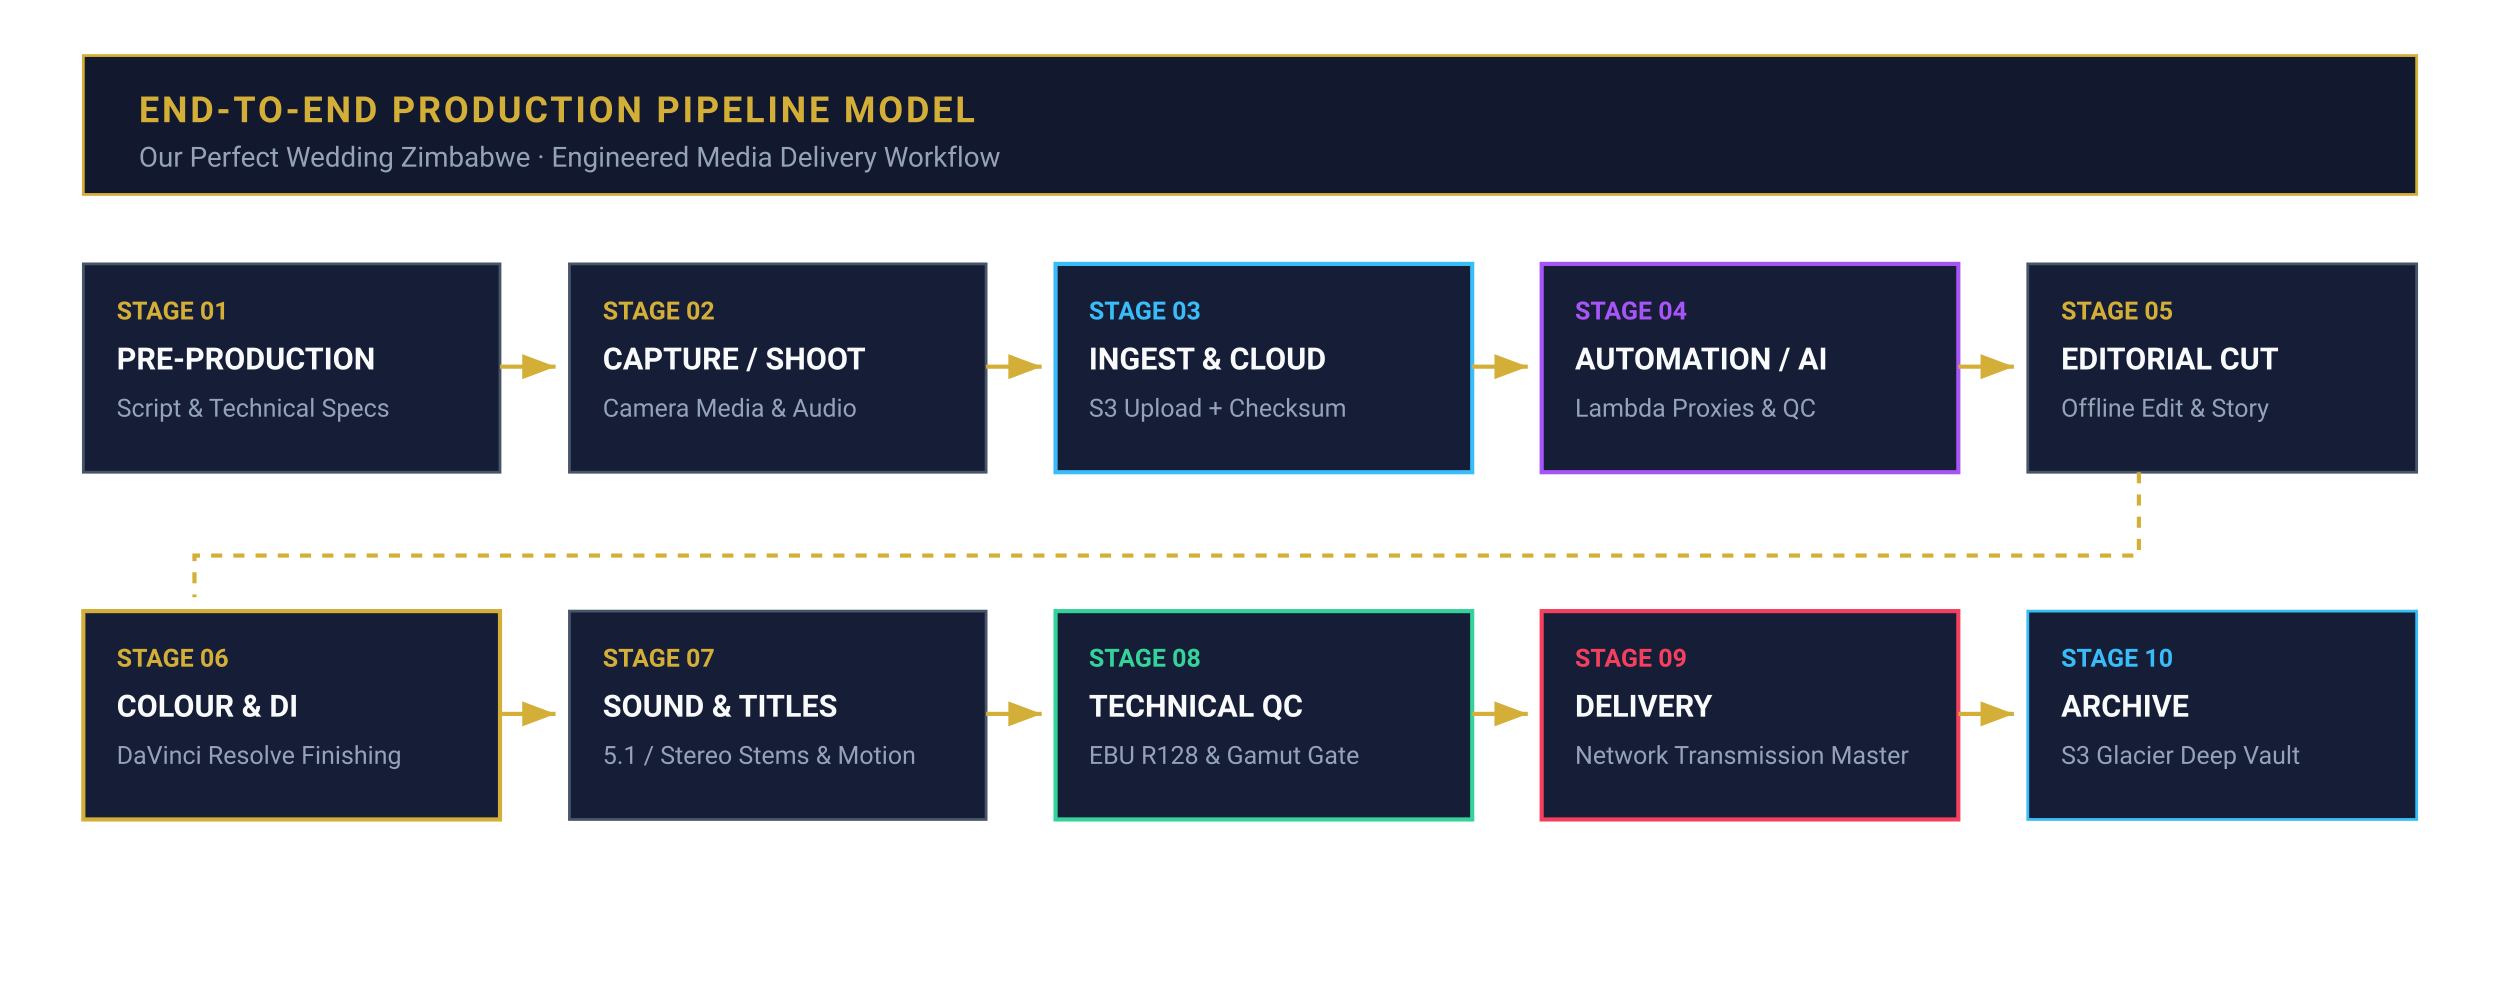
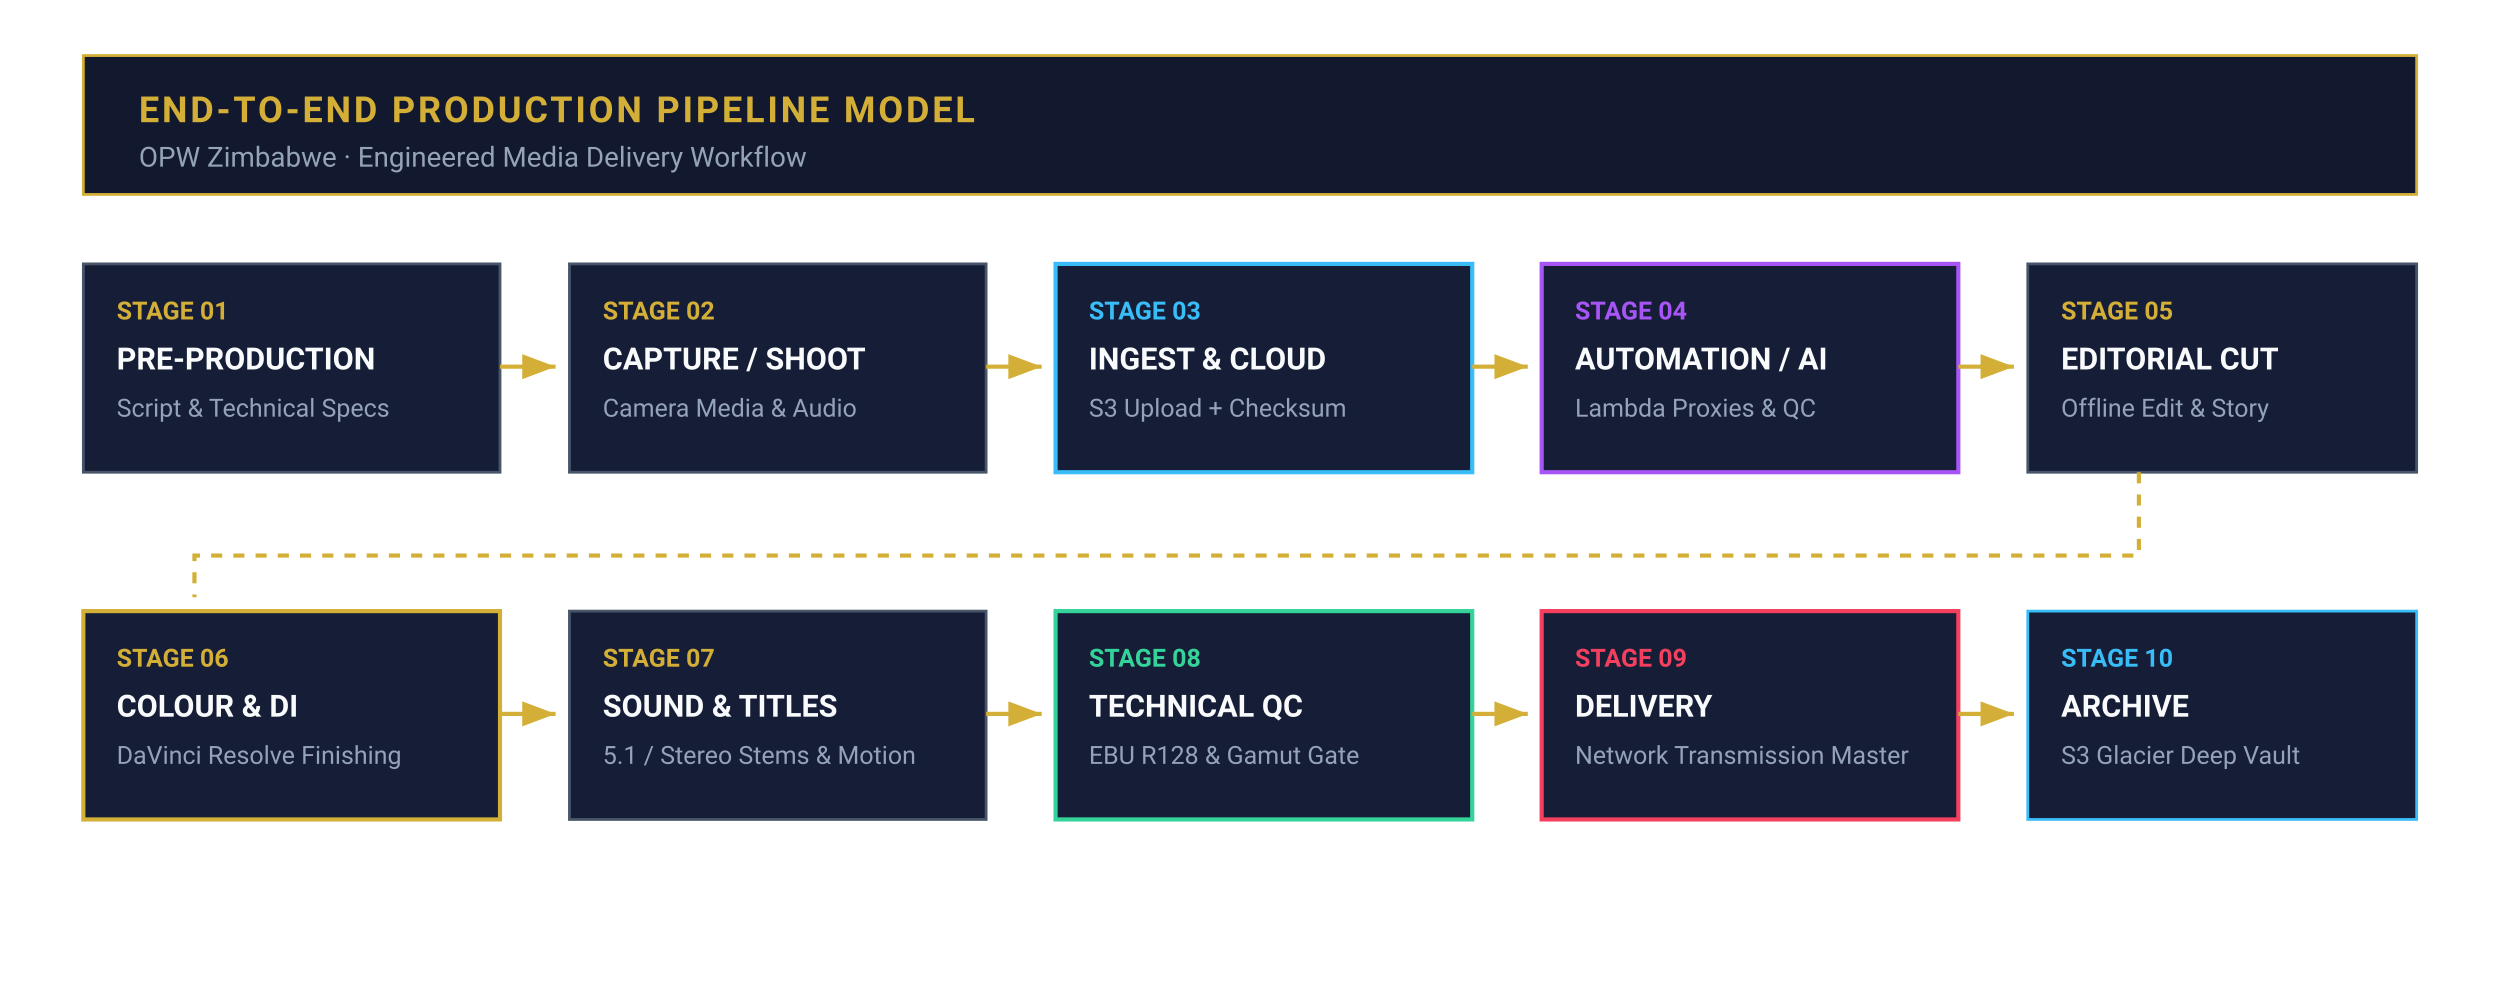
<svg xmlns="http://www.w3.org/2000/svg" width="900" height="360" viewBox="0 0 900 360" style="background:#0a1128;font-family:system-ui,-apple-system,BlinkMacSystemFont,'Segoe UI',Roboto,sans-serif">
  <defs>
    <marker id="wfArrow" markerWidth="8" markerHeight="6" refX="8" refY="3" orient="auto">
      <polygon points="0 0, 8 3, 0 6" fill="#D4AF37" />
    </marker>
  </defs>
  <rect x="30" y="20" width="840" height="50" rx="0" fill="#12182e" stroke="#D4AF37" stroke-width="1" />
  <text x="50" y="44" fill="#D4AF37" font-size="13" font-weight="700" letter-spacing="1">END-TO-END PRODUCTION PIPELINE MODEL</text>
-   <text x="50" y="60" fill="#94A3B8" font-size="10">Our Perfect Wedding Zimbabwe · Engineered Media Delivery Workflow</text>
+   <text x="50" y="60" fill="#94A3B8" font-size="10">OPW Zimbabwe · Engineered Media Delivery Workflow</text>
  <g transform="translate(30, 95)">
    <rect x="0" y="0" width="150" height="75" fill="#161d36" stroke="#475569" stroke-width="1" />
    <text x="12" y="20" fill="#D4AF37" font-size="9" font-weight="700">STAGE 01</text>
    <text x="12" y="38" fill="#F8FAFC" font-size="11" font-weight="600">PRE-PRODUCTION</text>
    <text x="12" y="55" fill="#94A3B8" font-size="9">Script &amp; Technical Specs</text>
    <line x1="150" y1="37" x2="170" y2="37" stroke="#D4AF37" stroke-width="1.5" marker-end="url(#wfArrow)" />
    <rect x="175" y="0" width="150" height="75" fill="#161d36" stroke="#475569" stroke-width="1" />
    <text x="187" y="20" fill="#D4AF37" font-size="9" font-weight="700">STAGE 02</text>
    <text x="187" y="38" fill="#F8FAFC" font-size="11" font-weight="600">CAPTURE / SHOOT</text>
    <text x="187" y="55" fill="#94A3B8" font-size="9">Camera Media &amp; Audio</text>
    <line x1="325" y1="37" x2="345" y2="37" stroke="#D4AF37" stroke-width="1.5" marker-end="url(#wfArrow)" />
    <rect x="350" y="0" width="150" height="75" fill="#161d36" stroke="#38BDF8" stroke-width="1.5" />
    <text x="362" y="20" fill="#38BDF8" font-size="9" font-weight="700">STAGE 03</text>
    <text x="362" y="38" fill="#F8FAFC" font-size="11" font-weight="600">INGEST &amp; CLOUD</text>
    <text x="362" y="55" fill="#94A3B8" font-size="9">S3 Upload + Checksum</text>
    <line x1="500" y1="37" x2="520" y2="37" stroke="#D4AF37" stroke-width="1.5" marker-end="url(#wfArrow)" />
    <rect x="525" y="0" width="150" height="75" fill="#161d36" stroke="#A855F7" stroke-width="1.5" />
    <text x="537" y="20" fill="#A855F7" font-size="9" font-weight="700">STAGE 04</text>
    <text x="537" y="38" fill="#F8FAFC" font-size="11" font-weight="600">AUTOMATION / AI</text>
    <text x="537" y="55" fill="#94A3B8" font-size="9">Lambda Proxies &amp; QC</text>
    <line x1="675" y1="37" x2="695" y2="37" stroke="#D4AF37" stroke-width="1.5" marker-end="url(#wfArrow)" />
    <rect x="700" y="0" width="140" height="75" fill="#161d36" stroke="#475569" stroke-width="1" />
    <text x="712" y="20" fill="#D4AF37" font-size="9" font-weight="700">STAGE 05</text>
    <text x="712" y="38" fill="#F8FAFC" font-size="11" font-weight="600">EDITORIAL CUT</text>
    <text x="712" y="55" fill="#94A3B8" font-size="9">Offline Edit &amp; Story</text>
  </g>
  <path d="M 770 170 L 770 200 L 70 200 L 70 215" fill="none" stroke="#D4AF37" stroke-width="1.5" stroke-dasharray="4,4" />
  <g transform="translate(30, 220)">
    <rect x="0" y="0" width="150" height="75" fill="#161d36" stroke="#D4AF37" stroke-width="1.5" />
    <text x="12" y="20" fill="#D4AF37" font-size="9" font-weight="700">STAGE 06</text>
    <text x="12" y="38" fill="#F8FAFC" font-size="11" font-weight="600">COLOUR &amp; DI</text>
    <text x="12" y="55" fill="#94A3B8" font-size="9">DaVinci Resolve Finishing</text>
    <line x1="150" y1="37" x2="170" y2="37" stroke="#D4AF37" stroke-width="1.5" marker-end="url(#wfArrow)" />
    <rect x="175" y="0" width="150" height="75" fill="#161d36" stroke="#475569" stroke-width="1" />
    <text x="187" y="20" fill="#D4AF37" font-size="9" font-weight="700">STAGE 07</text>
    <text x="187" y="38" fill="#F8FAFC" font-size="11" font-weight="600">SOUND &amp; TITLES</text>
    <text x="187" y="55" fill="#94A3B8" font-size="9">5.1 / Stereo Stems &amp; Motion</text>
    <line x1="325" y1="37" x2="345" y2="37" stroke="#D4AF37" stroke-width="1.5" marker-end="url(#wfArrow)" />
    <rect x="350" y="0" width="150" height="75" fill="#161d36" stroke="#34D399" stroke-width="1.5" />
    <text x="362" y="20" fill="#34D399" font-size="9" font-weight="700">STAGE 08</text>
    <text x="362" y="38" fill="#F8FAFC" font-size="11" font-weight="600">TECHNICAL QC</text>
    <text x="362" y="55" fill="#94A3B8" font-size="9">EBU R128 &amp; Gamut Gate</text>
    <line x1="500" y1="37" x2="520" y2="37" stroke="#D4AF37" stroke-width="1.5" marker-end="url(#wfArrow)" />
    <rect x="525" y="0" width="150" height="75" fill="#161d36" stroke="#F43F5E" stroke-width="1.5" />
    <text x="537" y="20" fill="#F43F5E" font-size="9" font-weight="700">STAGE 09</text>
    <text x="537" y="38" fill="#F8FAFC" font-size="11" font-weight="600">DELIVERY</text>
    <text x="537" y="55" fill="#94A3B8" font-size="9">Network Transmission Master</text>
    <line x1="675" y1="37" x2="695" y2="37" stroke="#D4AF37" stroke-width="1.5" marker-end="url(#wfArrow)" />
    <rect x="700" y="0" width="140" height="75" fill="#161d36" stroke="#38BDF8" stroke-width="1" />
    <text x="712" y="20" fill="#38BDF8" font-size="9" font-weight="700">STAGE 10</text>
    <text x="712" y="38" fill="#F8FAFC" font-size="11" font-weight="600">ARCHIVE</text>
    <text x="712" y="55" fill="#94A3B8" font-size="9">S3 Glacier Deep Vault</text>
  </g>
</svg>
